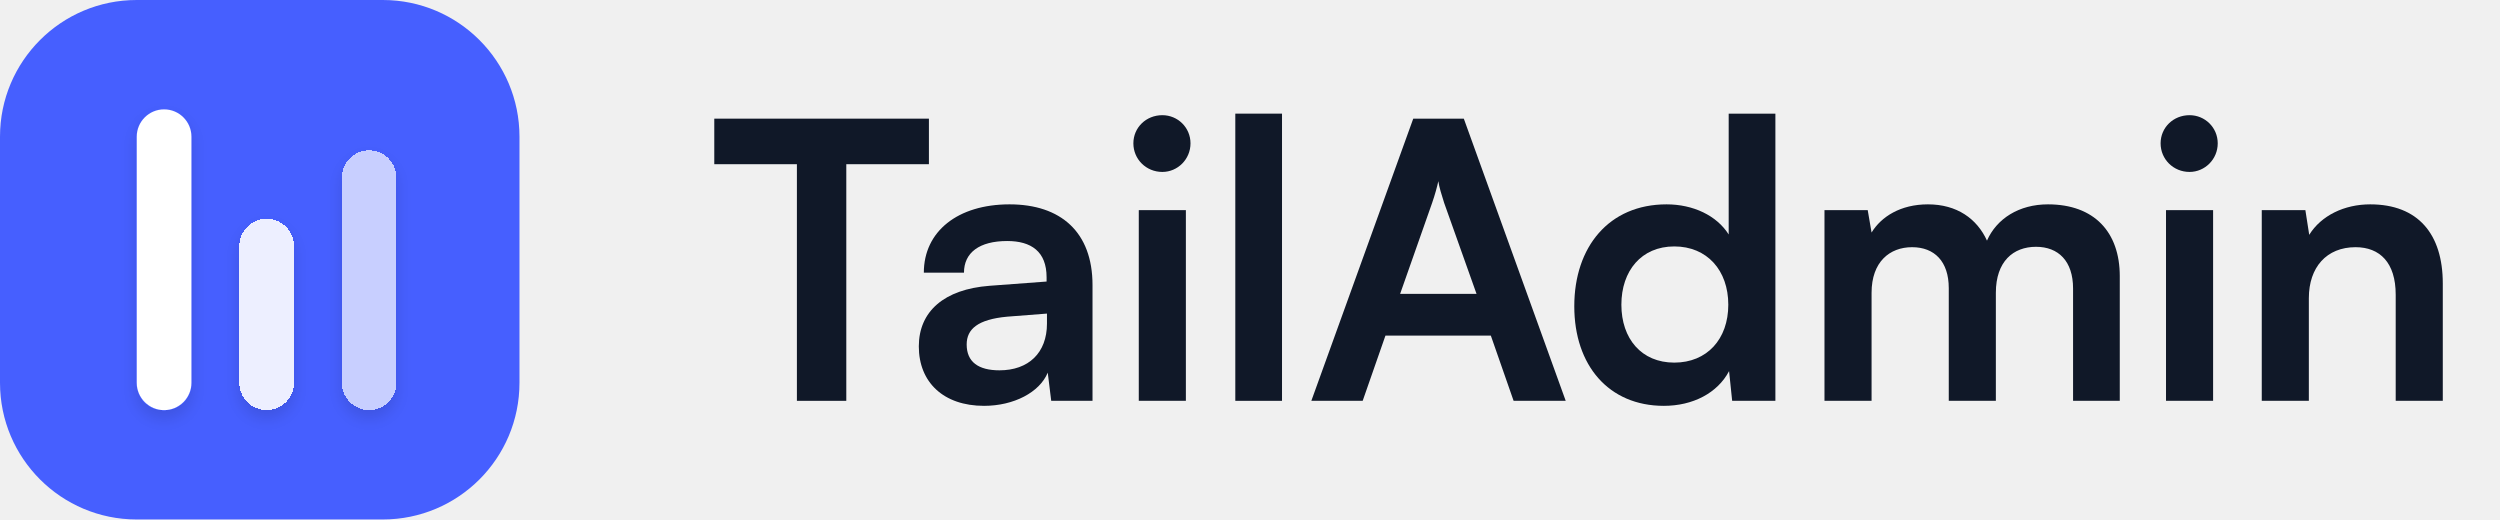
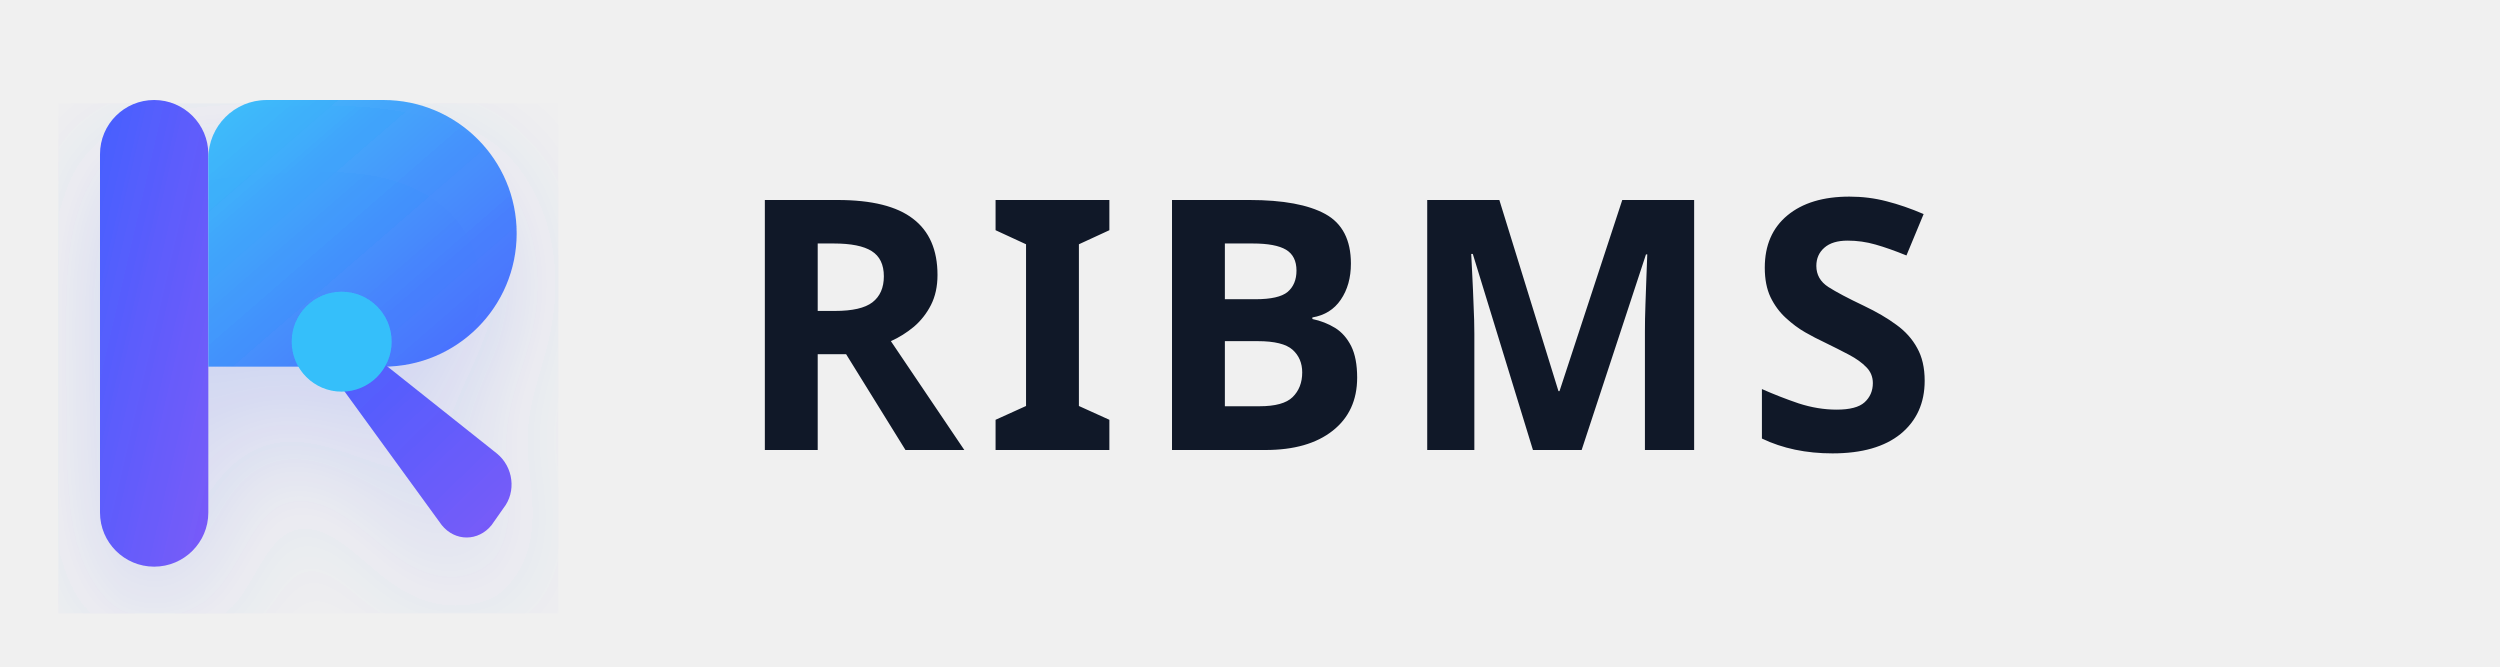
- <svg xmlns="http://www.w3.org/2000/svg" width="154" height="32" viewBox="0 0 154 32" fill="none">
-   <path d="M0 8.421C0 3.77 3.77 0 8.421 0H23.579C28.23 0 32 3.77 32 8.421V23.579C32 28.23 28.23 32 23.579 32H8.421C3.77 32 0 28.23 0 23.579V8.421Z" fill="#465FFF" />
-   <g filter="url(#filter0_d_1624_24907)">
-     <path d="M8.424 8.422C8.424 7.491 9.178 6.737 10.108 6.737V6.737C11.038 6.737 11.792 7.491 11.792 8.422V23.579C11.792 24.51 11.038 25.264 10.108 25.264V25.264C9.178 25.264 8.424 24.51 8.424 23.579V8.422Z" fill="white" />
-   </g>
-   <g filter="url(#filter1_d_1624_24907)">
-     <path d="M14.742 15.157C14.742 14.227 15.496 13.473 16.426 13.473V13.473C17.357 13.473 18.111 14.227 18.111 15.157V23.578C18.111 24.508 17.357 25.262 16.426 25.262V25.262C15.496 25.262 14.742 24.508 14.742 23.578V15.157Z" fill="white" fill-opacity="0.9" shape-rendering="crispEdges" />
-   </g>
-   <g filter="url(#filter2_d_1624_24907)">
-     <path d="M21.055 10.946C21.055 10.016 21.809 9.262 22.739 9.262V9.262C23.669 9.262 24.423 10.016 24.423 10.946V23.578C24.423 24.508 23.669 25.262 22.739 25.262V25.262C21.809 25.262 21.055 24.508 21.055 23.578V10.946Z" fill="white" fill-opacity="0.7" shape-rendering="crispEdges" />
-   </g>
-   <path d="M44 10.115H49.089V24.691H52.132V10.115H57.221V7.309H44V10.115Z" fill="#101828" />
-   <path d="M60.617 25C62.448 25 64.042 24.168 64.541 22.955L64.755 24.691H67.299V17.558C67.299 14.3 65.349 12.588 62.187 12.588C59.001 12.588 56.908 14.252 56.908 16.797H59.381C59.381 15.56 60.332 14.847 62.044 14.847C63.519 14.847 64.47 15.489 64.47 17.082V17.343L60.95 17.605C58.168 17.819 56.599 19.174 56.599 21.338C56.599 23.549 58.121 25 60.617 25ZM61.569 22.812C60.261 22.812 59.547 22.289 59.547 21.219C59.547 20.268 60.237 19.674 62.044 19.507L64.493 19.317V19.935C64.493 21.742 63.352 22.812 61.569 22.812Z" fill="#101828" />
-   <path d="M71.6 10.591C72.551 10.591 73.335 9.806 73.335 8.831C73.335 7.856 72.551 7.095 71.6 7.095C70.601 7.095 69.816 7.856 69.816 8.831C69.816 9.806 70.601 10.591 71.6 10.591ZM70.149 24.691H73.05V12.944H70.149V24.691Z" fill="#101828" />
-   <path d="M78.972 24.691V7H76.095V24.691H78.972Z" fill="#101828" />
-   <path d="M83.941 24.691L85.344 20.672H91.835L93.238 24.691H96.448L90.171 7.309H87.056L80.778 24.691H83.941ZM88.221 12.493C88.387 12.017 88.53 11.494 88.601 11.161C88.649 11.518 88.815 12.041 88.958 12.493L90.955 18.104H86.247L88.221 12.493Z" fill="#101828" />
-   <path d="M102.493 25C104.276 25 105.798 24.215 106.511 22.86L106.701 24.691H109.364V7H106.487V14.443C105.75 13.277 104.3 12.588 102.659 12.588C99.116 12.588 96.976 15.203 96.976 18.865C96.976 22.503 99.092 25 102.493 25ZM103.135 22.337C101.113 22.337 99.877 20.863 99.877 18.77C99.877 16.678 101.113 15.18 103.135 15.18C105.156 15.18 106.463 16.654 106.463 18.77C106.463 20.886 105.156 22.337 103.135 22.337Z" fill="#101828" />
-   <path d="M115.289 24.691V18.033C115.289 16.131 116.406 15.227 117.785 15.227C119.164 15.227 120.044 16.107 120.044 17.748V24.691H122.945V18.033C122.945 16.107 124.015 15.203 125.418 15.203C126.797 15.203 127.701 16.083 127.701 17.771V24.691H130.578V17.011C130.578 14.3 129.008 12.588 126.155 12.588C124.372 12.588 122.993 13.468 122.398 14.823C121.78 13.468 120.543 12.588 118.76 12.588C117.072 12.588 115.883 13.349 115.289 14.324L115.051 12.944H112.388V24.691H115.289Z" fill="#101828" />
-   <path d="M134.876 10.591C135.827 10.591 136.612 9.806 136.612 8.831C136.612 7.856 135.827 7.095 134.876 7.095C133.877 7.095 133.093 7.856 133.093 8.831C133.093 9.806 133.877 10.591 134.876 10.591ZM133.426 24.691H136.327V12.944H133.426V24.691Z" fill="#101828" />
-   <path d="M142.225 24.691V18.366C142.225 16.464 143.318 15.227 145.102 15.227C146.6 15.227 147.575 16.178 147.575 18.152V24.691H150.476V17.462C150.476 14.419 148.954 12.588 146.005 12.588C144.412 12.588 142.985 13.277 142.248 14.466L142.011 12.944H139.324V24.691H142.225Z" fill="#101828" />
+ <svg xmlns="http://www.w3.org/2000/svg" width="150" height="40" viewBox="0 0 150 40" fill="none">
  <defs>
-     <filter id="filter0_d_1624_24907" x="7.424" y="6.237" width="5.368" height="20.526" filterUnits="userSpaceOnUse" color-interpolation-filters="sRGB">
-       <feFlood flood-opacity="0" result="BackgroundImageFix" />
-       <feColorMatrix in="SourceAlpha" type="matrix" values="0 0 0 0 0 0 0 0 0 0 0 0 0 0 0 0 0 0 127 0" result="hardAlpha" />
-       <feOffset dy="0.5" />
-       <feGaussianBlur stdDeviation="0.5" />
-       <feComposite in2="hardAlpha" operator="out" />
-       <feColorMatrix type="matrix" values="0 0 0 0 0 0 0 0 0 0 0 0 0 0 0 0 0 0 0.12 0" />
-       <feBlend mode="normal" in2="BackgroundImageFix" result="effect1_dropShadow_1624_24907" />
-       <feBlend mode="normal" in="SourceGraphic" in2="effect1_dropShadow_1624_24907" result="shape" />
-     </filter>
-     <filter id="filter1_d_1624_24907" x="13.742" y="12.973" width="5.368" height="13.79" filterUnits="userSpaceOnUse" color-interpolation-filters="sRGB">
-       <feFlood flood-opacity="0" result="BackgroundImageFix" />
-       <feColorMatrix in="SourceAlpha" type="matrix" values="0 0 0 0 0 0 0 0 0 0 0 0 0 0 0 0 0 0 127 0" result="hardAlpha" />
-       <feOffset dy="0.5" />
-       <feGaussianBlur stdDeviation="0.5" />
-       <feComposite in2="hardAlpha" operator="out" />
-       <feColorMatrix type="matrix" values="0 0 0 0 0 0 0 0 0 0 0 0 0 0 0 0 0 0 0.12 0" />
-       <feBlend mode="normal" in2="BackgroundImageFix" result="effect1_dropShadow_1624_24907" />
-       <feBlend mode="normal" in="SourceGraphic" in2="effect1_dropShadow_1624_24907" result="shape" />
-     </filter>
-     <filter id="filter2_d_1624_24907" x="20.055" y="8.762" width="5.368" height="18" filterUnits="userSpaceOnUse" color-interpolation-filters="sRGB">
-       <feFlood flood-opacity="0" result="BackgroundImageFix" />
-       <feColorMatrix in="SourceAlpha" type="matrix" values="0 0 0 0 0 0 0 0 0 0 0 0 0 0 0 0 0 0 127 0" result="hardAlpha" />
-       <feOffset dy="0.5" />
-       <feGaussianBlur stdDeviation="0.5" />
-       <feComposite in2="hardAlpha" operator="out" />
-       <feColorMatrix type="matrix" values="0 0 0 0 0 0 0 0 0 0 0 0 0 0 0 0 0 0 0.12 0" />
-       <feBlend mode="normal" in2="BackgroundImageFix" result="effect1_dropShadow_1624_24907" />
-       <feBlend mode="normal" in="SourceGraphic" in2="effect1_dropShadow_1624_24907" result="shape" />
+     <linearGradient id="logo-grad-1" x1="0%" y1="0%" x2="100%" y2="100%">
+       <stop offset="0%" stop-color="#465FFF" />
+       <stop offset="100%" stop-color="#7A5AF8" />
+     </linearGradient>
+     <linearGradient id="logo-grad-2" x1="0%" y1="0%" x2="100%" y2="100%">
+       <stop offset="0%" stop-color="#36BFFA" />
+       <stop offset="100%" stop-color="#465FFF" />
+     </linearGradient>
+     <filter id="logo-glow" x="-10%" y="-10%" width="120%" height="120%">
+       <feDropShadow dx="0" dy="3" stdDeviation="4" flood-color="#465FFF" flood-opacity="0.2" />
    </filter>
  </defs>
+   <g filter="url(#logo-glow)">
+     <rect x="6" y="6" width="6.5" height="28" rx="3.25" fill="url(#logo-grad-1)" />
+     <path d="M12.5 9.5C12.5 7.567 14.067 6 16 6H23C27.418 6 31 9.582 31 14C31 18.418 27.418 22 23 22H12.5V9.5Z" fill="url(#logo-grad-2)" fill-opacity="0.95" />
+     <path d="M18.5 20.5L26.5 31.5C27.3 32.5 28.7 32.5 29.5 31.5L30.2 30.5C31 29.5 30.8 28 29.8 27.2L22 21H18.5V20.5Z" fill="url(#logo-grad-1)" />
+     <circle cx="20.5" cy="20.5" r="3" fill="#36BFFA" />
+   </g>
+   <text x="44" y="27" font-family="Outfit, sans-serif" font-size="21" font-weight="800" letter-spacing="1.2" fill="#101828">
+     RIBMS
+   </text>
</svg>
